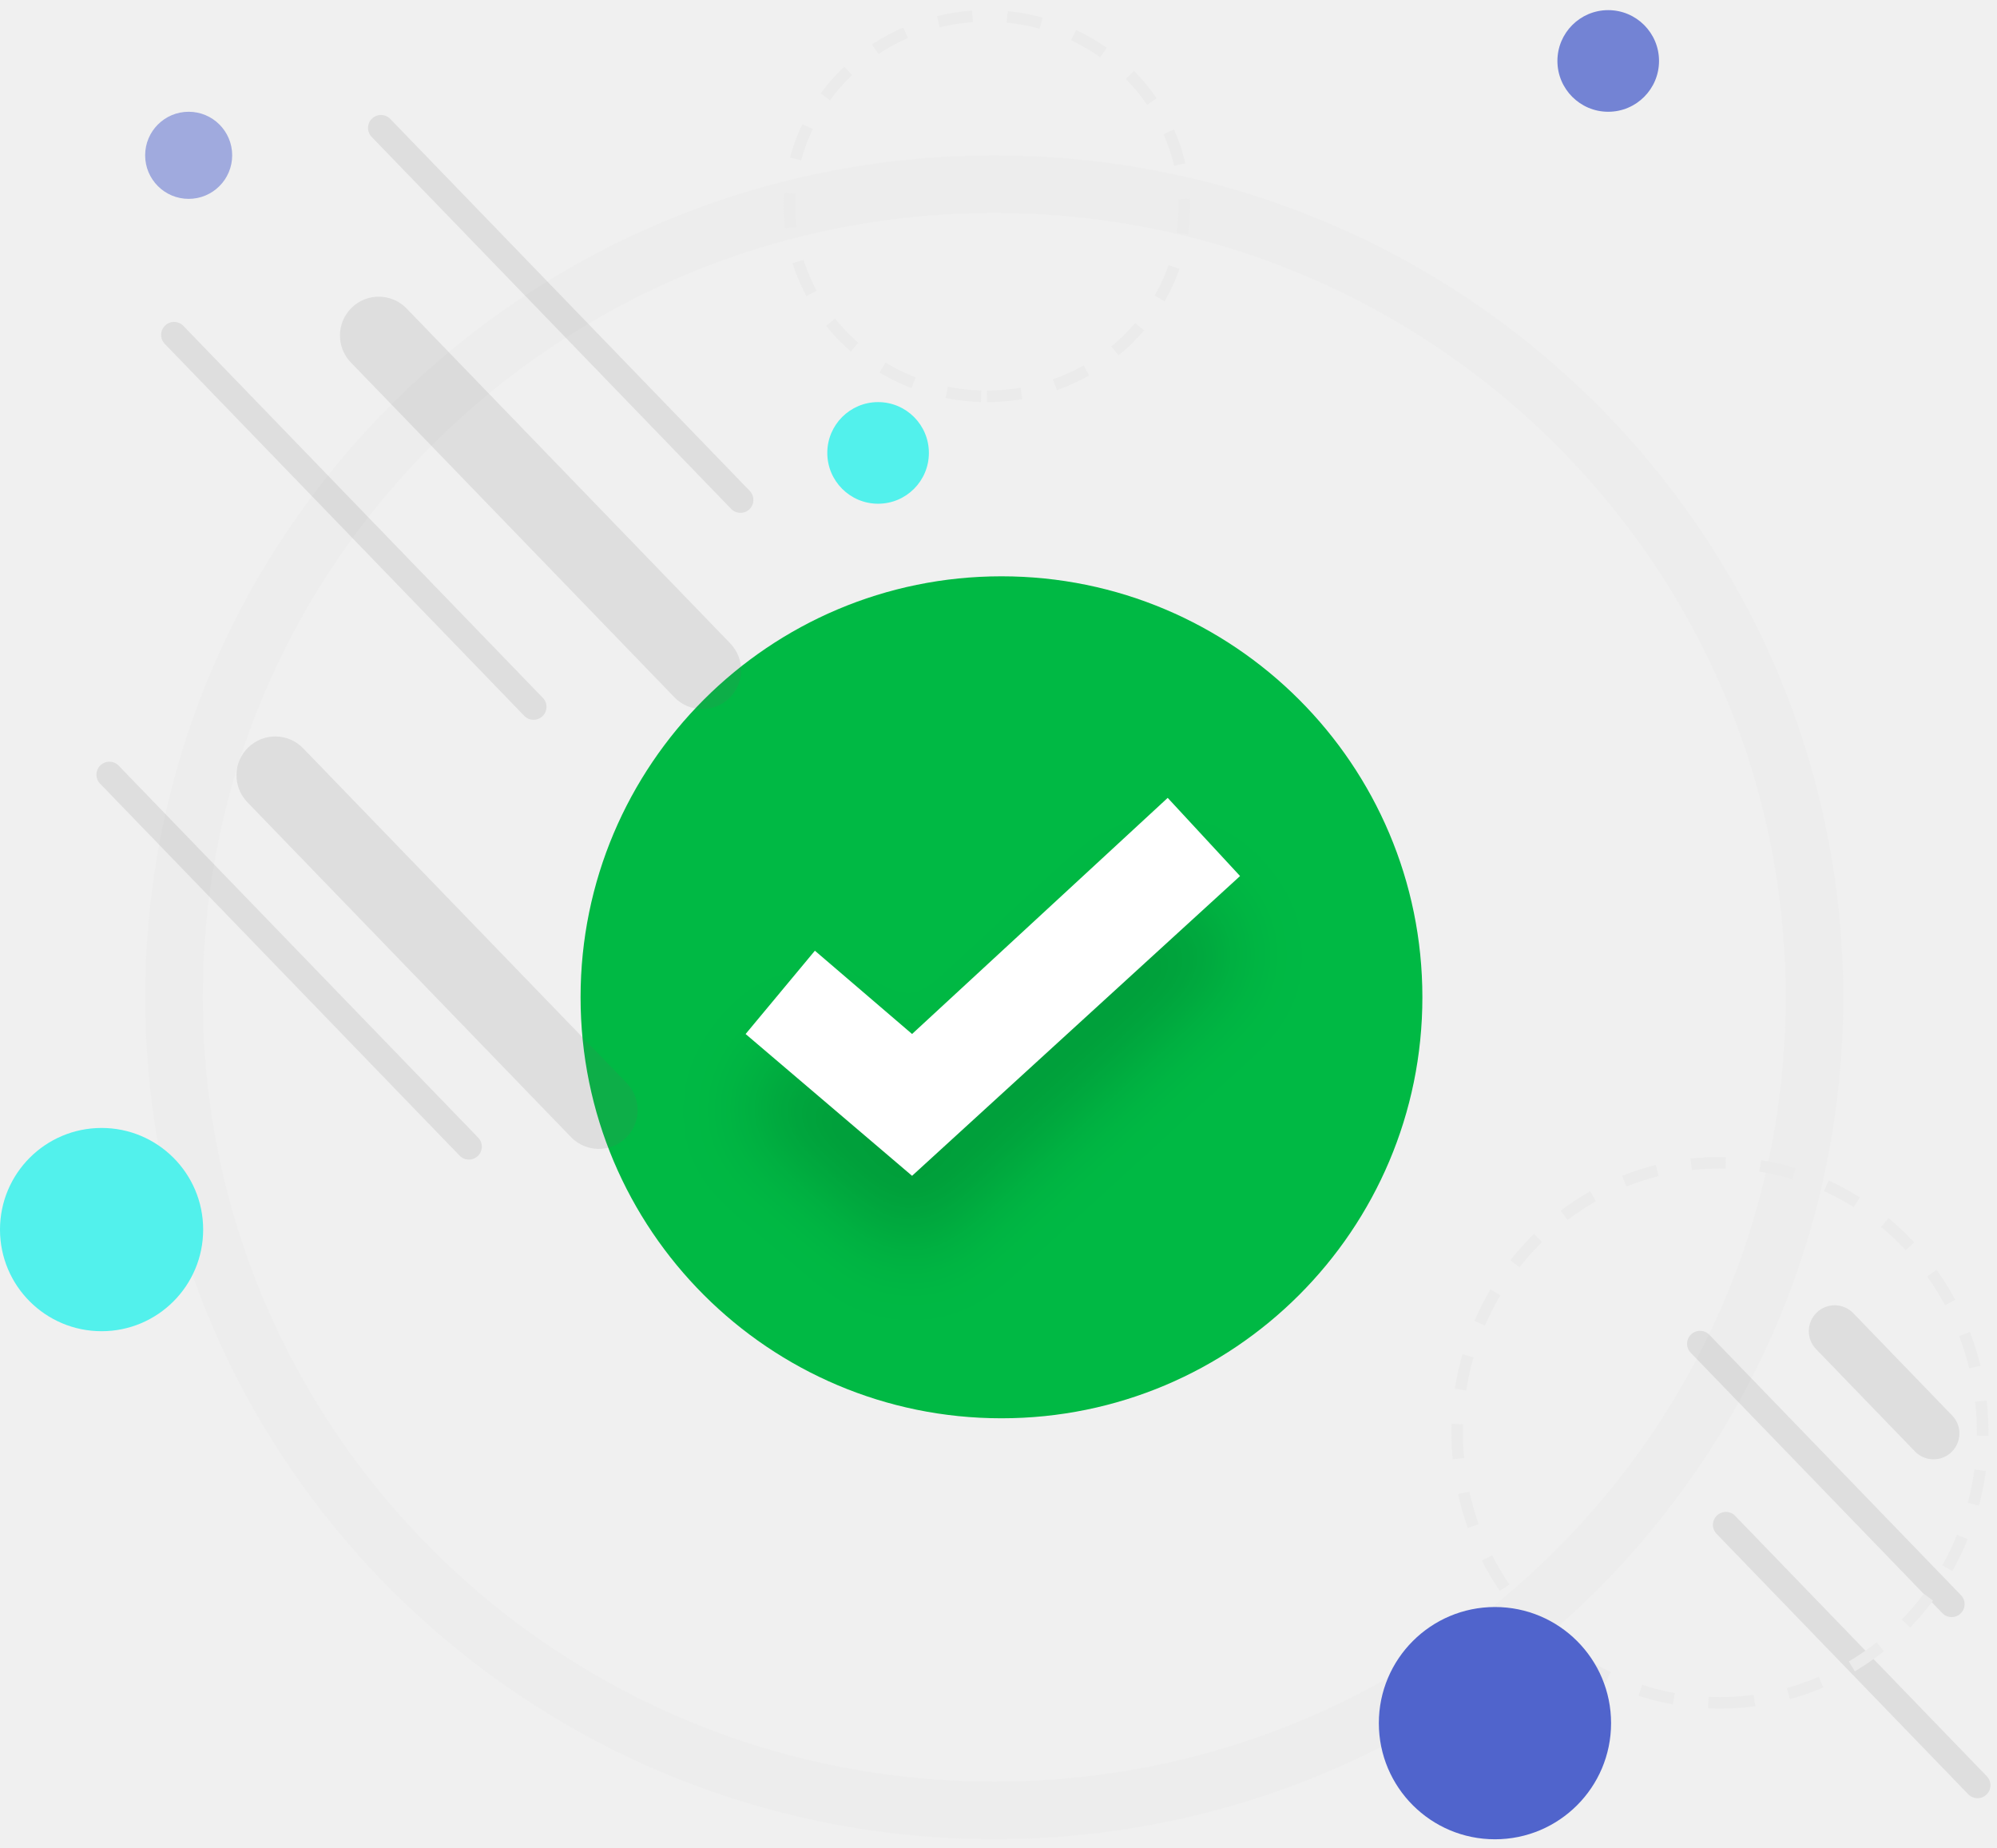
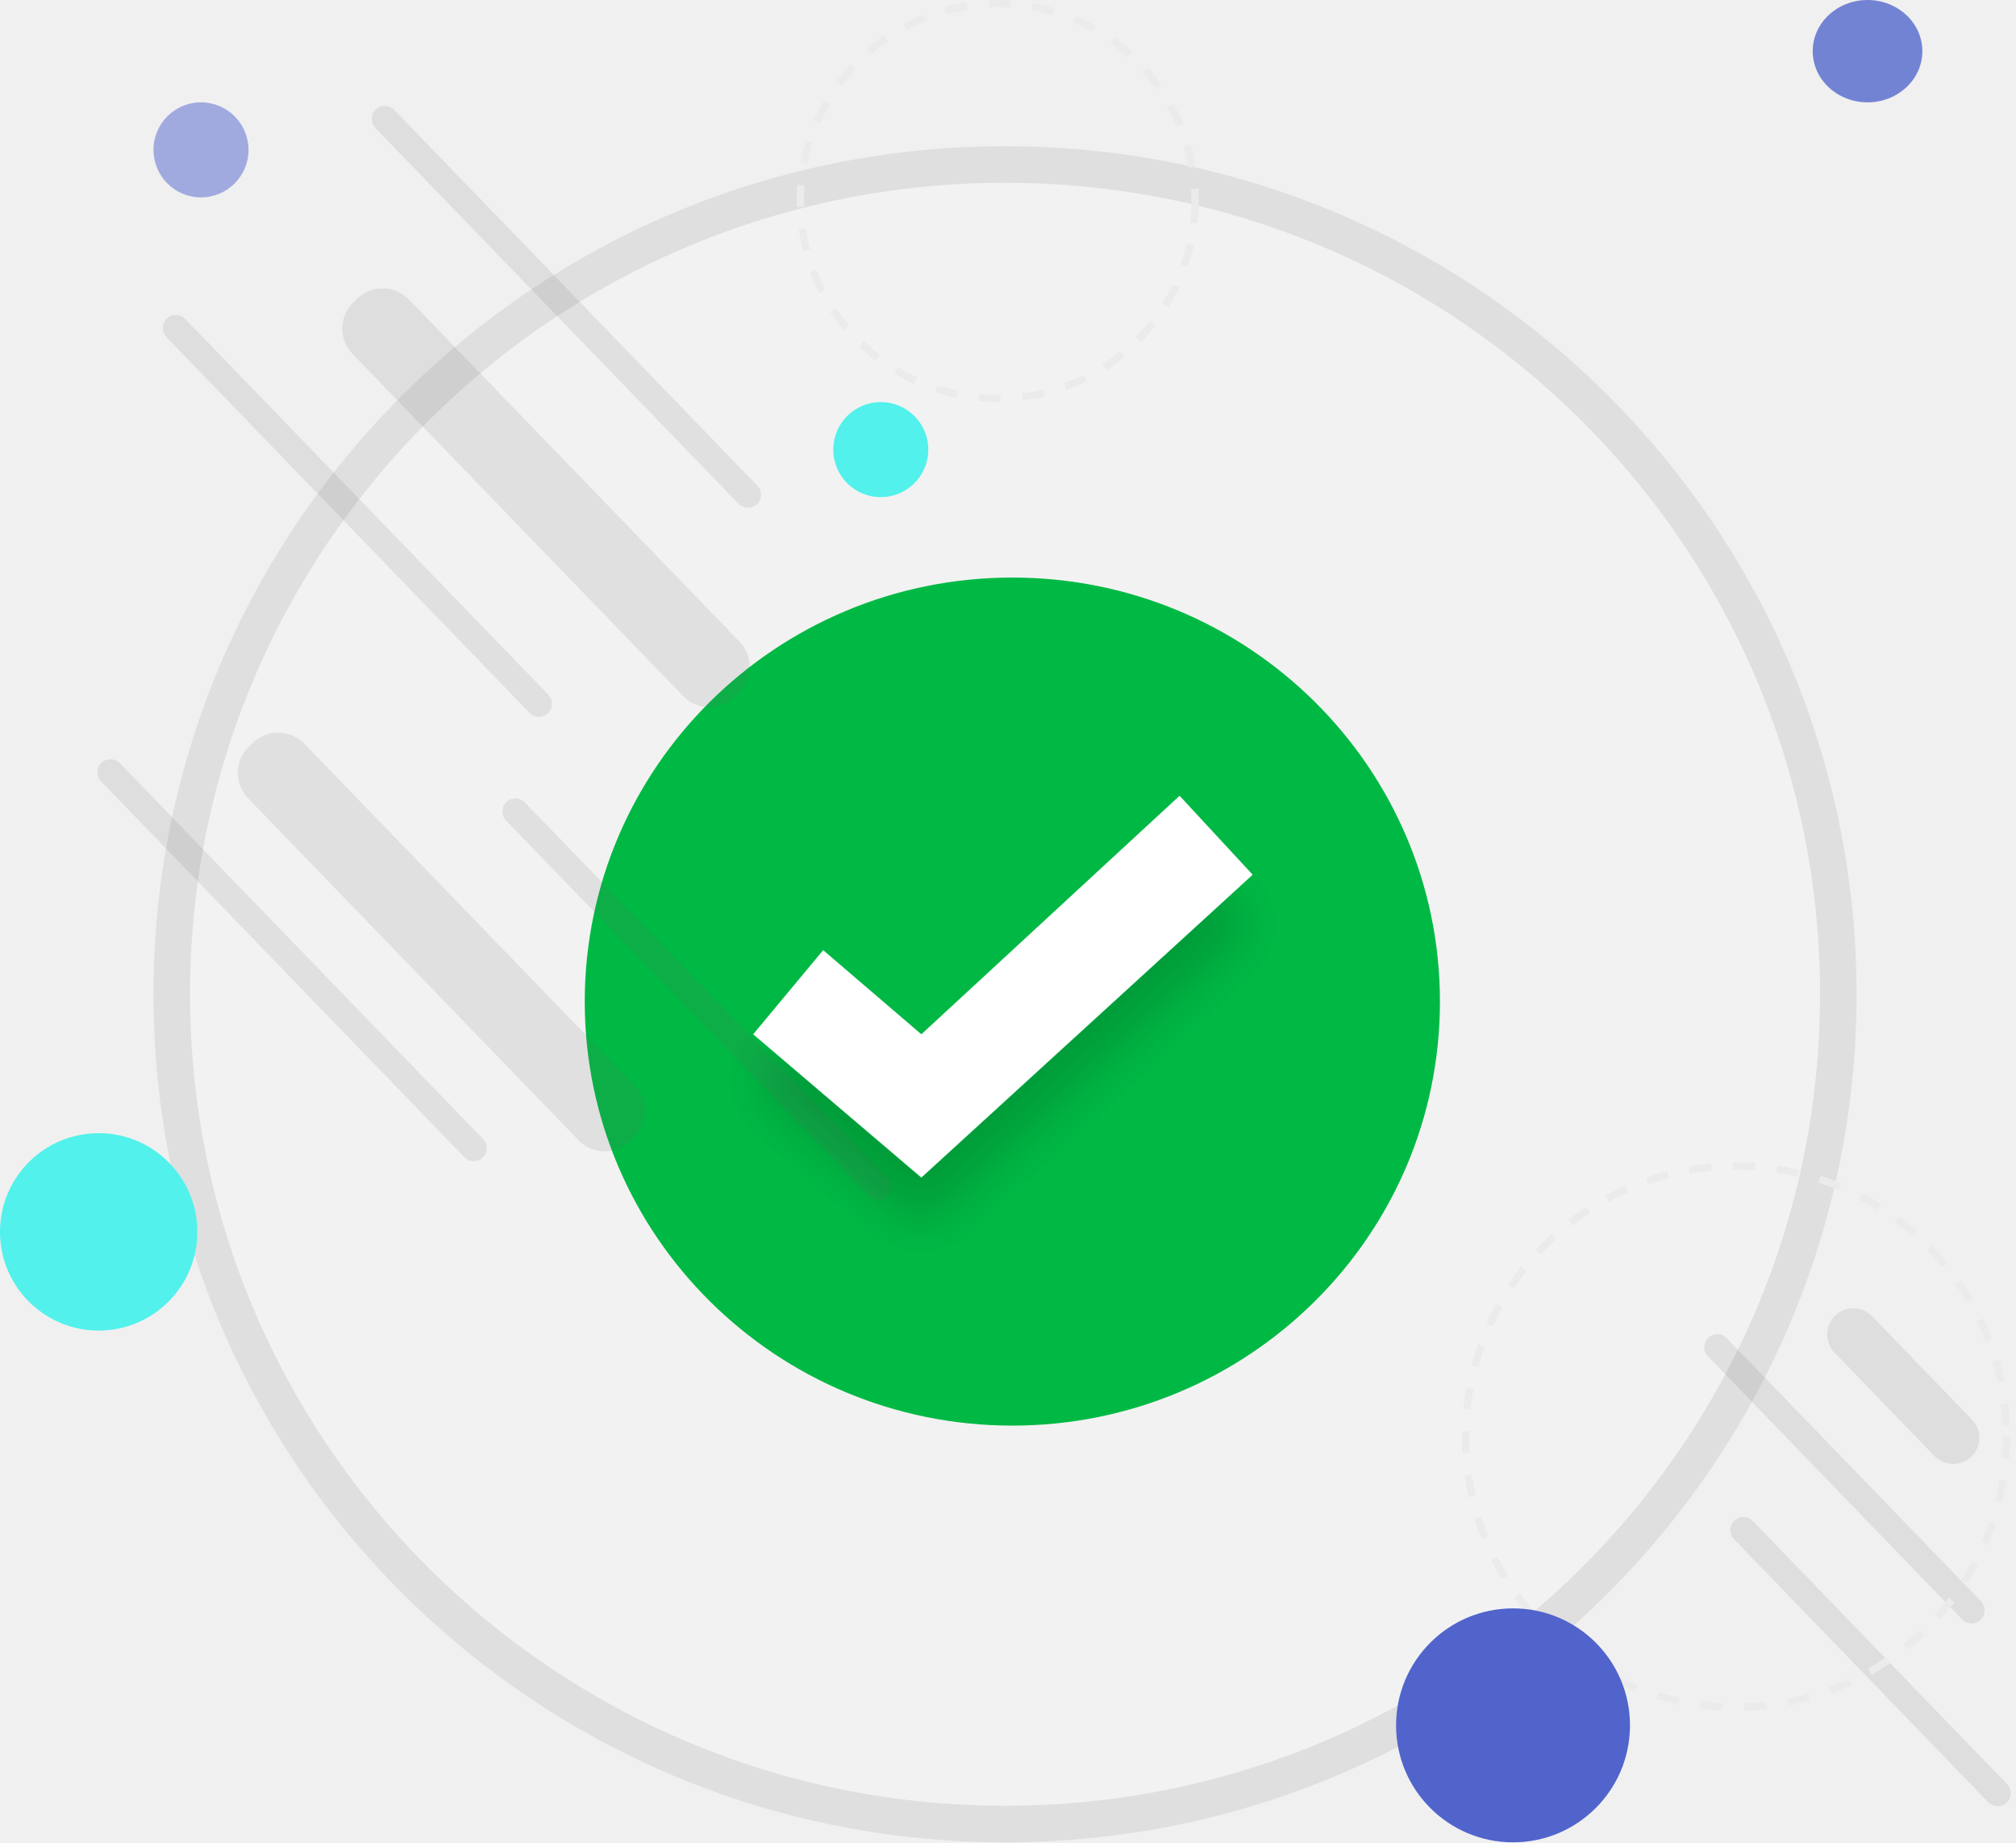
- <svg xmlns="http://www.w3.org/2000/svg" width="173" height="160" viewBox="0 0 173 160" fill="none">
-   <g opacity="0.125">
-     <path opacity="0.125" d="M86.129 159.306C126.753 159.306 159.684 126.656 159.684 86.379C159.684 46.103 126.753 13.452 86.129 13.452C45.506 13.452 12.574 46.103 12.574 86.379C12.574 126.656 45.506 159.306 86.129 159.306Z" fill="white" />
-     <path opacity="0.125" d="M86.129 156.806C125.372 156.806 157.184 125.275 157.184 86.379C157.184 47.483 125.372 15.952 86.129 15.952C46.887 15.952 15.074 47.483 15.074 86.379C15.074 125.275 46.887 156.806 86.129 156.806Z" stroke="#646464" stroke-width="5" />
-   </g>
-   <path d="M86.758 122.841C106.896 122.841 123.221 106.516 123.221 86.378C123.221 66.24 106.896 49.915 86.758 49.915C66.621 49.915 50.295 66.24 50.295 86.378C50.295 106.516 66.621 122.841 86.758 122.841Z" fill="#00B944" />
-   <g filter="url(#filter0_d)">
-     <path d="M64.592 89.558L79.012 101.84L107.426 75.876L101.158 69.106L79.012 89.557L70.594 82.344L64.592 89.558Z" fill="white" />
-   </g>
-   <path opacity="0.132" d="M35.227 26.722C33.937 25.388 31.809 25.352 30.475 26.642C29.14 27.932 29.104 30.059 30.394 31.394L58.423 60.391C59.713 61.726 61.841 61.762 63.176 60.472C64.51 59.182 64.546 57.054 63.257 55.72L35.227 26.722Z" fill="#646464" />
-   <path opacity="0.132" d="M14.3 28.198L14.299 28.199C13.855 28.629 13.843 29.338 14.273 29.783L45.417 62.003C45.847 62.447 46.556 62.459 47.001 62.029L47.001 62.029C47.446 61.599 47.458 60.89 47.028 60.445L15.884 28.225C15.454 27.781 14.745 27.768 14.3 28.198Z" fill="#646464" />
-   <path opacity="0.132" d="M146.494 115.581L146.493 115.582C146.049 116.012 146.036 116.721 146.466 117.166L168.268 139.72C168.698 140.165 169.407 140.177 169.852 139.747L169.852 139.746C170.297 139.316 170.309 138.607 169.879 138.162L148.078 115.608C147.648 115.163 146.939 115.151 146.494 115.581Z" fill="#646464" />
-   <path opacity="0.132" d="M148.734 131.266L148.734 131.267C148.289 131.696 148.277 132.405 148.707 132.85L170.508 155.405C170.938 155.849 171.647 155.861 172.092 155.431L172.092 155.431C172.537 155.001 172.549 154.292 172.119 153.847L150.318 131.293C149.888 130.848 149.179 130.836 148.734 131.266Z" fill="#646464" />
-   <path opacity="0.132" d="M160.549 113.737C159.689 112.847 158.271 112.823 157.381 113.683C156.491 114.543 156.467 115.962 157.328 116.852L165.891 125.711C166.751 126.601 168.17 126.625 169.06 125.765C169.949 124.905 169.973 123.487 169.113 122.597L160.549 113.737Z" fill="#646464" />
-   <path opacity="0.132" d="M8.698 66.289L8.697 66.29C8.253 66.72 8.241 67.429 8.67 67.874L39.815 100.093C40.245 100.538 40.954 100.55 41.398 100.12L41.399 100.12C41.844 99.69 41.856 98.981 41.426 98.536L10.282 66.316C9.852 65.871 9.143 65.859 8.698 66.289Z" fill="#646464" />
-   <path opacity="0.132" d="M32.224 10.274L32.223 10.274C31.779 10.704 31.767 11.413 32.196 11.858L63.341 44.078C63.771 44.523 64.48 44.535 64.924 44.105L64.925 44.104C65.37 43.674 65.382 42.965 64.952 42.52L33.808 10.3C33.378 9.856 32.669 9.844 32.224 10.274Z" fill="#646464" />
-   <path opacity="0.132" d="M26.264 64.813C24.974 63.478 22.846 63.442 21.512 64.733C20.177 66.022 20.141 68.15 21.431 69.485L49.461 98.482C50.751 99.817 52.878 99.853 54.213 98.563C55.547 97.273 55.584 95.145 54.294 93.81L26.264 64.813Z" fill="#646464" />
-   <path d="M8.8 115.299C13.66 115.299 17.6 111.359 17.6 106.497C17.6 101.636 13.66 97.695 8.8 97.695C3.94 97.695 0 101.636 0 106.497C0 111.359 3.94 115.299 8.8 115.299Z" fill="#52F1EC" />
-   <path d="M76.069 43.629C78.499 43.629 80.469 41.659 80.469 39.228C80.469 36.797 78.499 34.827 76.069 34.827C73.639 34.827 71.669 36.797 71.669 39.228C71.669 41.659 73.639 43.629 76.069 43.629Z" fill="#52F1EC" />
-   <path opacity="0.497" d="M16.344 17.224C18.426 17.224 20.114 15.535 20.114 13.452C20.114 11.368 18.426 9.68 16.344 9.68C14.262 9.68 12.574 11.368 12.574 13.452C12.574 15.535 14.262 17.224 16.344 17.224Z" fill="#5064CC" />
-   <path opacity="0.781" d="M139.32 9.68C141.751 9.68 143.721 7.71 143.721 5.279C143.721 2.848 141.751 0.878 139.32 0.878C136.889 0.878 134.919 2.848 134.919 5.279C134.919 7.71 136.889 9.68 139.32 9.68Z" fill="#5064CC" />
-   <path d="M85.5 34.326C94.946 34.326 102.603 26.95 102.603 17.852C102.603 8.754 94.946 1.378 85.5 1.378C76.054 1.378 68.397 8.754 68.397 17.852C68.397 26.95 76.054 34.326 85.5 34.326Z" stroke="#EBEBEB" stroke-dasharray="3 3" />
-   <path d="M148.997 147.489C161.567 147.489 171.758 137.017 171.758 124.099C171.758 111.181 161.567 100.709 148.997 100.709C136.426 100.709 126.236 111.181 126.236 124.099C126.236 137.017 136.426 147.489 148.997 147.489Z" stroke="#EBEBEB" stroke-dasharray="3 3" />
-   <path d="M129.508 159.305C135.064 159.305 139.567 154.801 139.567 149.246C139.567 143.69 135.064 139.187 129.508 139.187C123.953 139.187 119.449 143.69 119.449 149.246C119.449 154.801 123.953 159.305 129.508 159.305Z" fill="#5064CC" />
+ <svg xmlns="http://www.w3.org/2000/svg" width="275.812" height="252" viewBox="0 0 275.812 252">
  <defs>
-     <filter id="filter0_d" x="57.592" y="69.106" width="56.834" height="46.734" filterUnits="userSpaceOnUse" color-interpolation-filters="sRGB">
-       <feFlood flood-opacity="0" result="BackgroundImageFix" />
-       <feColorMatrix in="SourceAlpha" type="matrix" values="0 0 0 0 0 0 0 0 0 0 0 0 0 0 0 0 0 0 127 0" />
-       <feOffset dy="7" />
-       <feGaussianBlur stdDeviation="3.5" />
-       <feColorMatrix type="matrix" values="0 0 0 0 0 0 0 0 0 0 0 0 0 0 0 0 0 0 0.161 0" />
-       <feBlend mode="normal" in2="BackgroundImageFix" result="effect1_dropShadow" />
-       <feBlend mode="normal" in="SourceGraphic" in2="effect1_dropShadow" result="shape" />
+     <filter id="Path_25303" x="92.543" y="105.339" width="89.336" height="73.221" filterUnits="userSpaceOnUse">
+       <feOffset dy="7" input="SourceAlpha" />
+       <feGaussianBlur stdDeviation="3.5" result="blur" />
+       <feFlood flood-opacity="0.161" />
+       <feComposite operator="in" in2="blur" />
+       <feComposite in="SourceGraphic" />
    </filter>
  </defs>
+   <g id="Group_12680" data-name="Group 12680" transform="translate(-734 -313)">
+     <g id="Group_12591" data-name="Group 12591" transform="translate(755.447 332.66)">
+       <g id="Group_12590" data-name="Group 12590">
+         <g id="Ellipse_1265" data-name="Ellipse 1265" transform="translate(-0.447 0.34)" fill="#fff" stroke="#646464" stroke-width="5" opacity="0.125">
+           <ellipse cx="116.5" cy="116" rx="116.5" ry="116" stroke="none" />
+           <ellipse cx="116.5" cy="116" rx="114" ry="113.5" fill="none" />
+         </g>
+       </g>
+       <path id="Path_25407" data-name="Path 25407" d="M58.5,0C90.809,0,117,25.967,117,58s-26.191,58-58.5,58S0,90.033,0,58,26.191,0,58.5,0Z" transform="translate(58.553 59.34)" fill="#00b944" />
+       <g transform="matrix(1, 0, 0, 1, -21.45, -19.66)" filter="url(#Path_25303)">
+         <path id="Path_25303-2" data-name="Path 25303" d="M21761.016,2671.381l23.008,19.594,45.328-41.419-10-10.8-35.328,32.627-13.43-11.507Z" transform="translate(-21657.97 -2529.91)" fill="#fff" />
+       </g>
+     </g>
+     <g id="Group_12592" data-name="Group 12592" transform="translate(734 313)">
+       <rect id="Rectangle_2580" data-name="Rectangle 2580" width="10.723" height="75.064" rx="5" transform="matrix(0.719, -0.695, 0.695, 0.719, 44.761, 44.829)" fill="#646464" opacity="0.132" />
+       <rect id="Rectangle_2582" data-name="Rectangle 2582" width="3.574" height="75.064" rx="1.787" transform="matrix(0.719, -0.695, 0.695, 0.719, 21.527, 44.829)" fill="#646464" opacity="0.132" />
+       <rect id="Rectangle_2586" data-name="Rectangle 2586" width="3.574" height="53.617" rx="1.787" transform="matrix(0.719, -0.695, 0.695, 0.719, 232.421, 184.233)" fill="#646464" opacity="0.132" />
+       <rect id="Rectangle_2588" data-name="Rectangle 2588" width="3.574" height="53.617" rx="1.787" transform="matrix(0.719, -0.695, 0.695, 0.719, 235.995, 209.254)" fill="#646464" opacity="0.132" />
+       <rect id="Rectangle_2587" data-name="Rectangle 2587" width="7.149" height="26.809" rx="3.574" transform="matrix(0.719, -0.695, 0.695, 0.719, 248.506, 182.446)" fill="#646464" opacity="0.132" />
+       <rect id="Rectangle_2585" data-name="Rectangle 2585" width="3.574" height="75.064" rx="1.787" transform="matrix(0.719, -0.695, 0.695, 0.719, 12.591, 105.595)" fill="#646464" opacity="0.132" />
+       <rect id="Rectangle_2584" data-name="Rectangle 2584" width="3.574" height="75.064" rx="1.787" transform="matrix(0.719, -0.695, 0.695, 0.719, 50.123, 16.233)" fill="#646464" opacity="0.132" />
+       <rect id="Rectangle_2583" data-name="Rectangle 2583" width="3.574" height="75.064" rx="1.787" transform="matrix(0.719, -0.695, 0.695, 0.719, 67.995, 110.956)" fill="#646464" opacity="0.132" />
+       <rect id="Rectangle_2581" data-name="Rectangle 2581" width="10.723" height="75.064" rx="5" transform="matrix(0.719, -0.695, 0.695, 0.719, 30.463, 105.595)" fill="#646464" opacity="0.132" />
+       <circle id="Ellipse_1267" data-name="Ellipse 1267" cx="13.5" cy="13.5" r="13.5" transform="translate(0 155)" fill="#52f1ec" />
+       <circle id="Ellipse_1271" data-name="Ellipse 1271" cx="6.5" cy="6.5" r="6.5" transform="translate(114 55)" fill="#52f1ec" />
+       <circle id="Ellipse_1270" data-name="Ellipse 1270" cx="6.5" cy="6.5" r="6.5" transform="translate(21 14)" fill="#5064cc" opacity="0.497" />
+       <ellipse id="Ellipse_1269" data-name="Ellipse 1269" cx="7.5" cy="7" rx="7.5" ry="7" transform="translate(248 0)" fill="#5064cc" opacity="0.781" />
+       <g id="Ellipse_1272" data-name="Ellipse 1272" transform="translate(109 0)" fill="none" stroke="#ebebeb" stroke-width="1" stroke-dasharray="3">
+         <circle cx="27.5" cy="27.5" r="27.5" stroke="none" />
+         <circle cx="27.5" cy="27.5" r="27" fill="none" />
+       </g>
+       <g id="Ellipse_1273" data-name="Ellipse 1273" transform="translate(200 159)" fill="none" stroke="#ebebeb" stroke-width="1" stroke-dasharray="3">
+         <circle cx="37.5" cy="37.5" r="37.5" stroke="none" />
+         <circle cx="37.5" cy="37.5" r="37" fill="none" />
+       </g>
+       <circle id="Ellipse_1268" data-name="Ellipse 1268" cx="16" cy="16" r="16" transform="translate(191 220)" fill="#5064cc" />
+     </g>
+   </g>
</svg>
